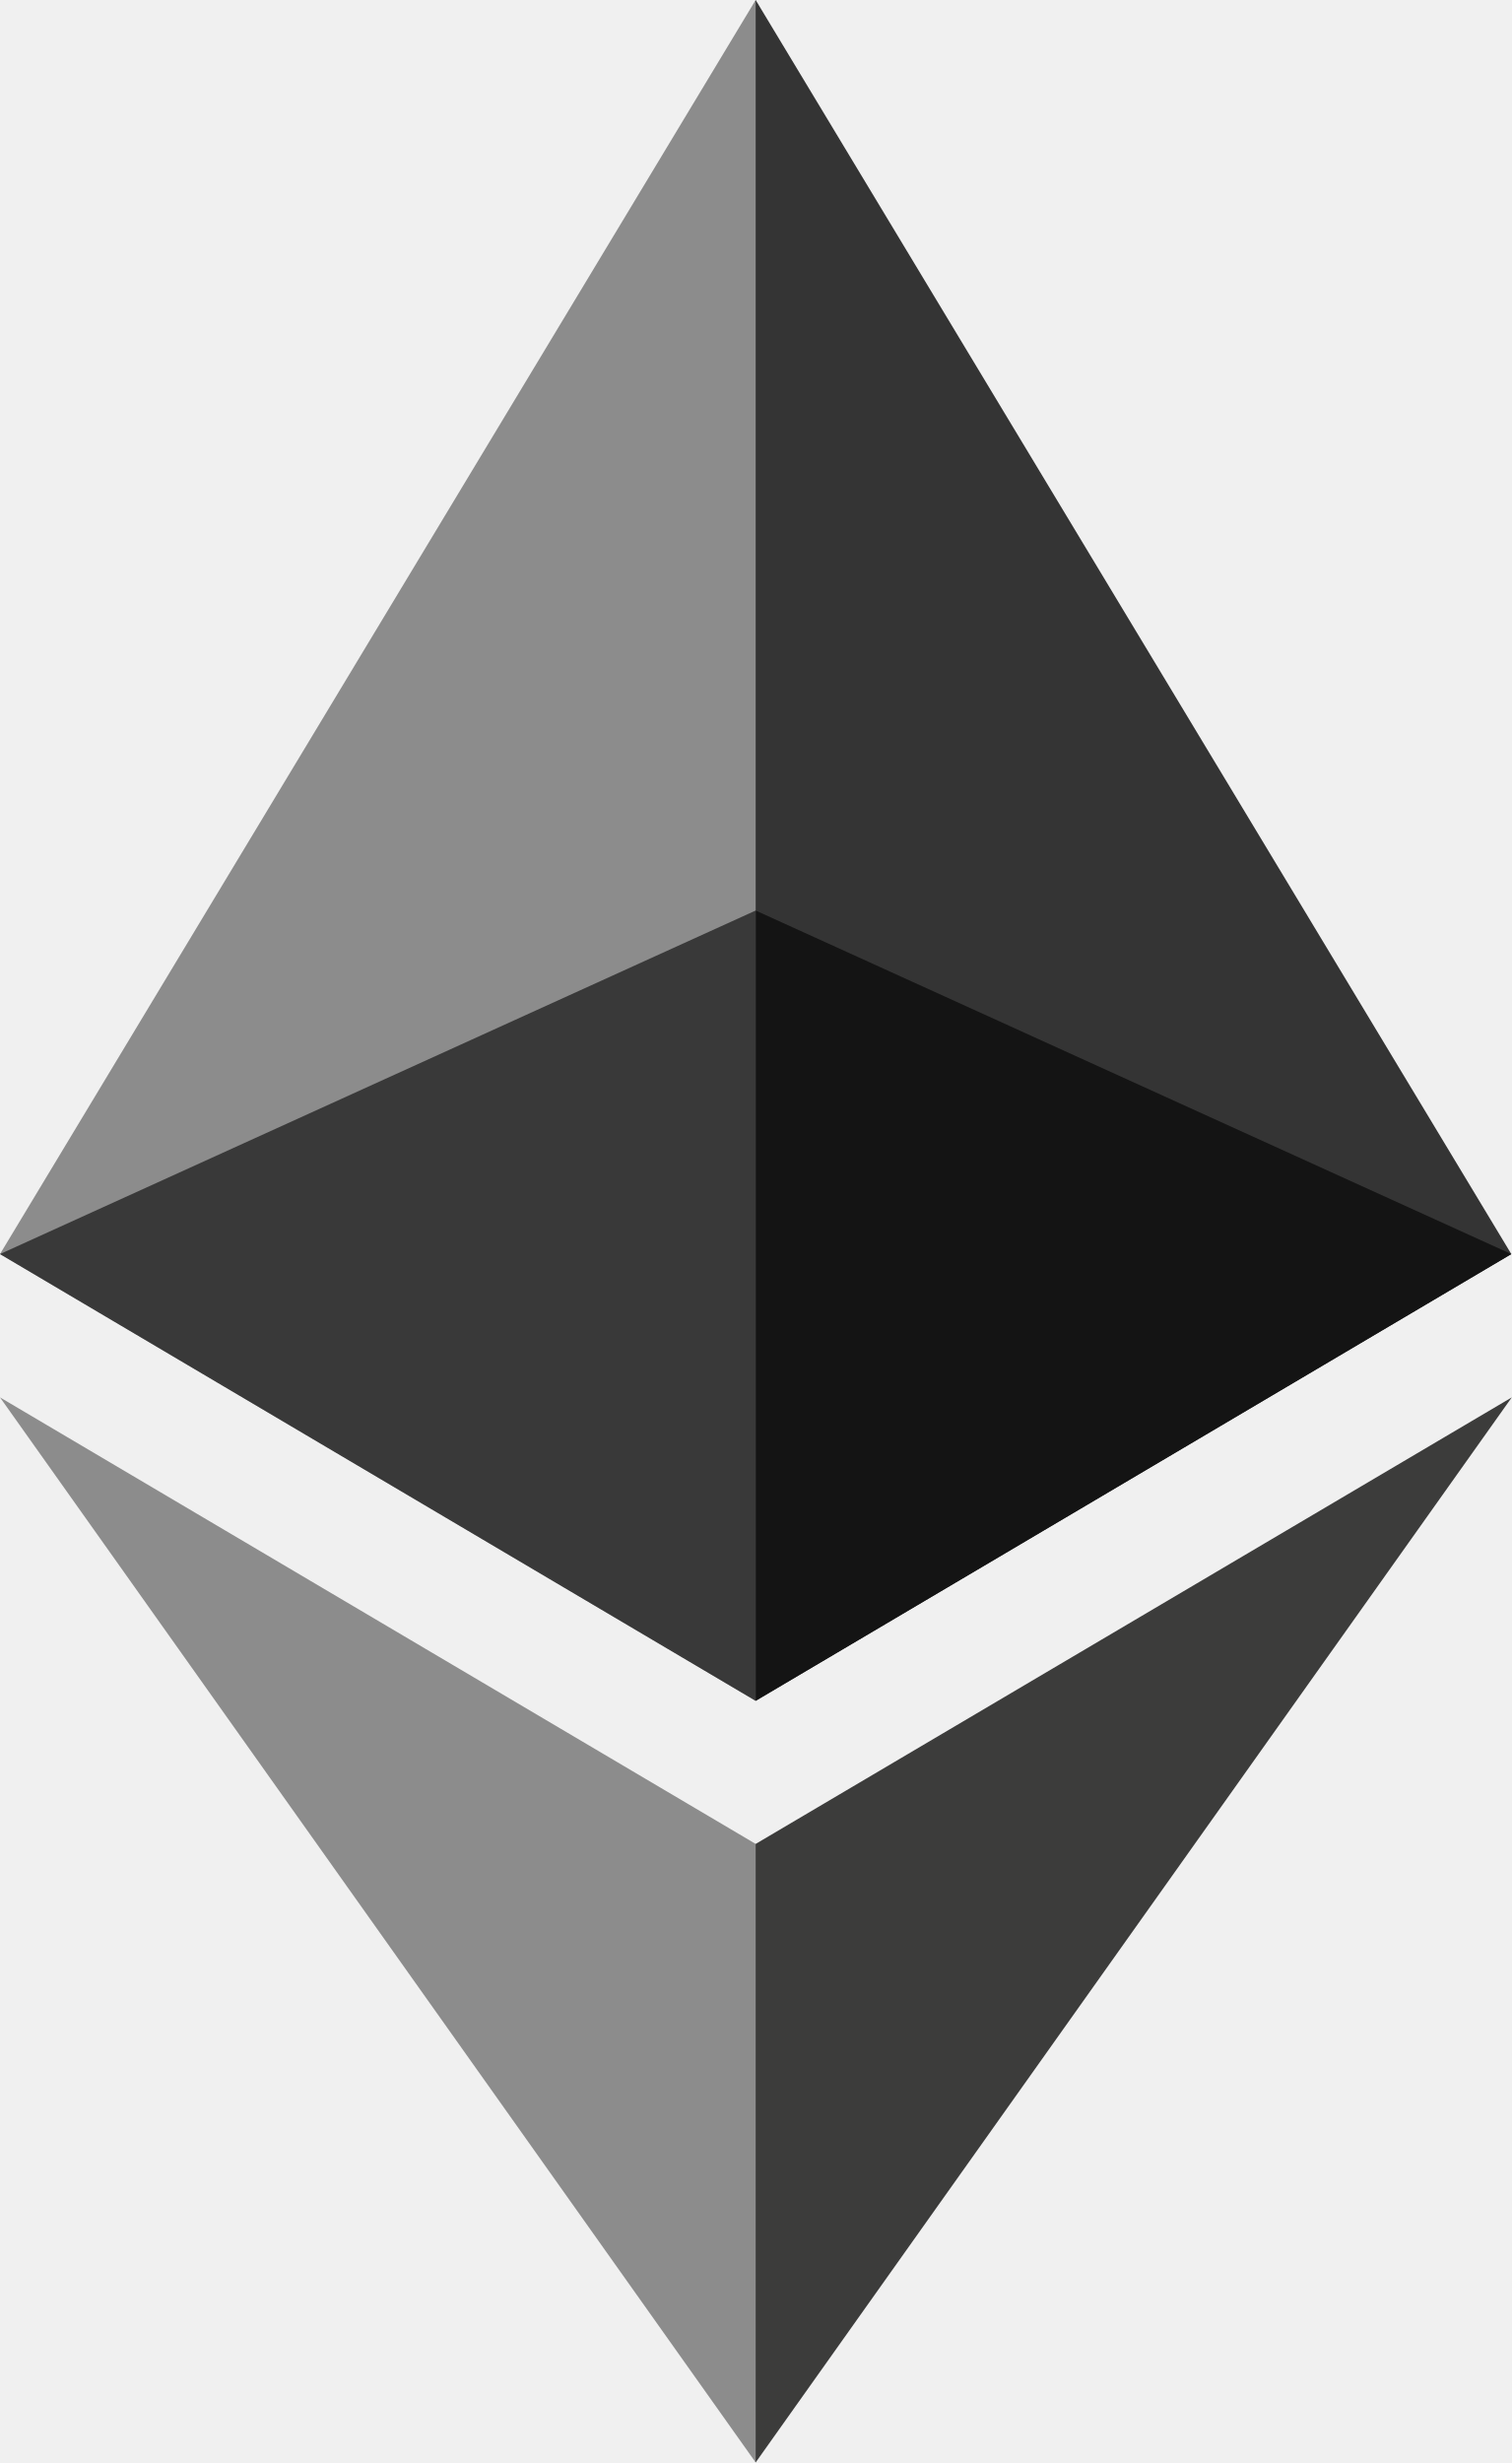
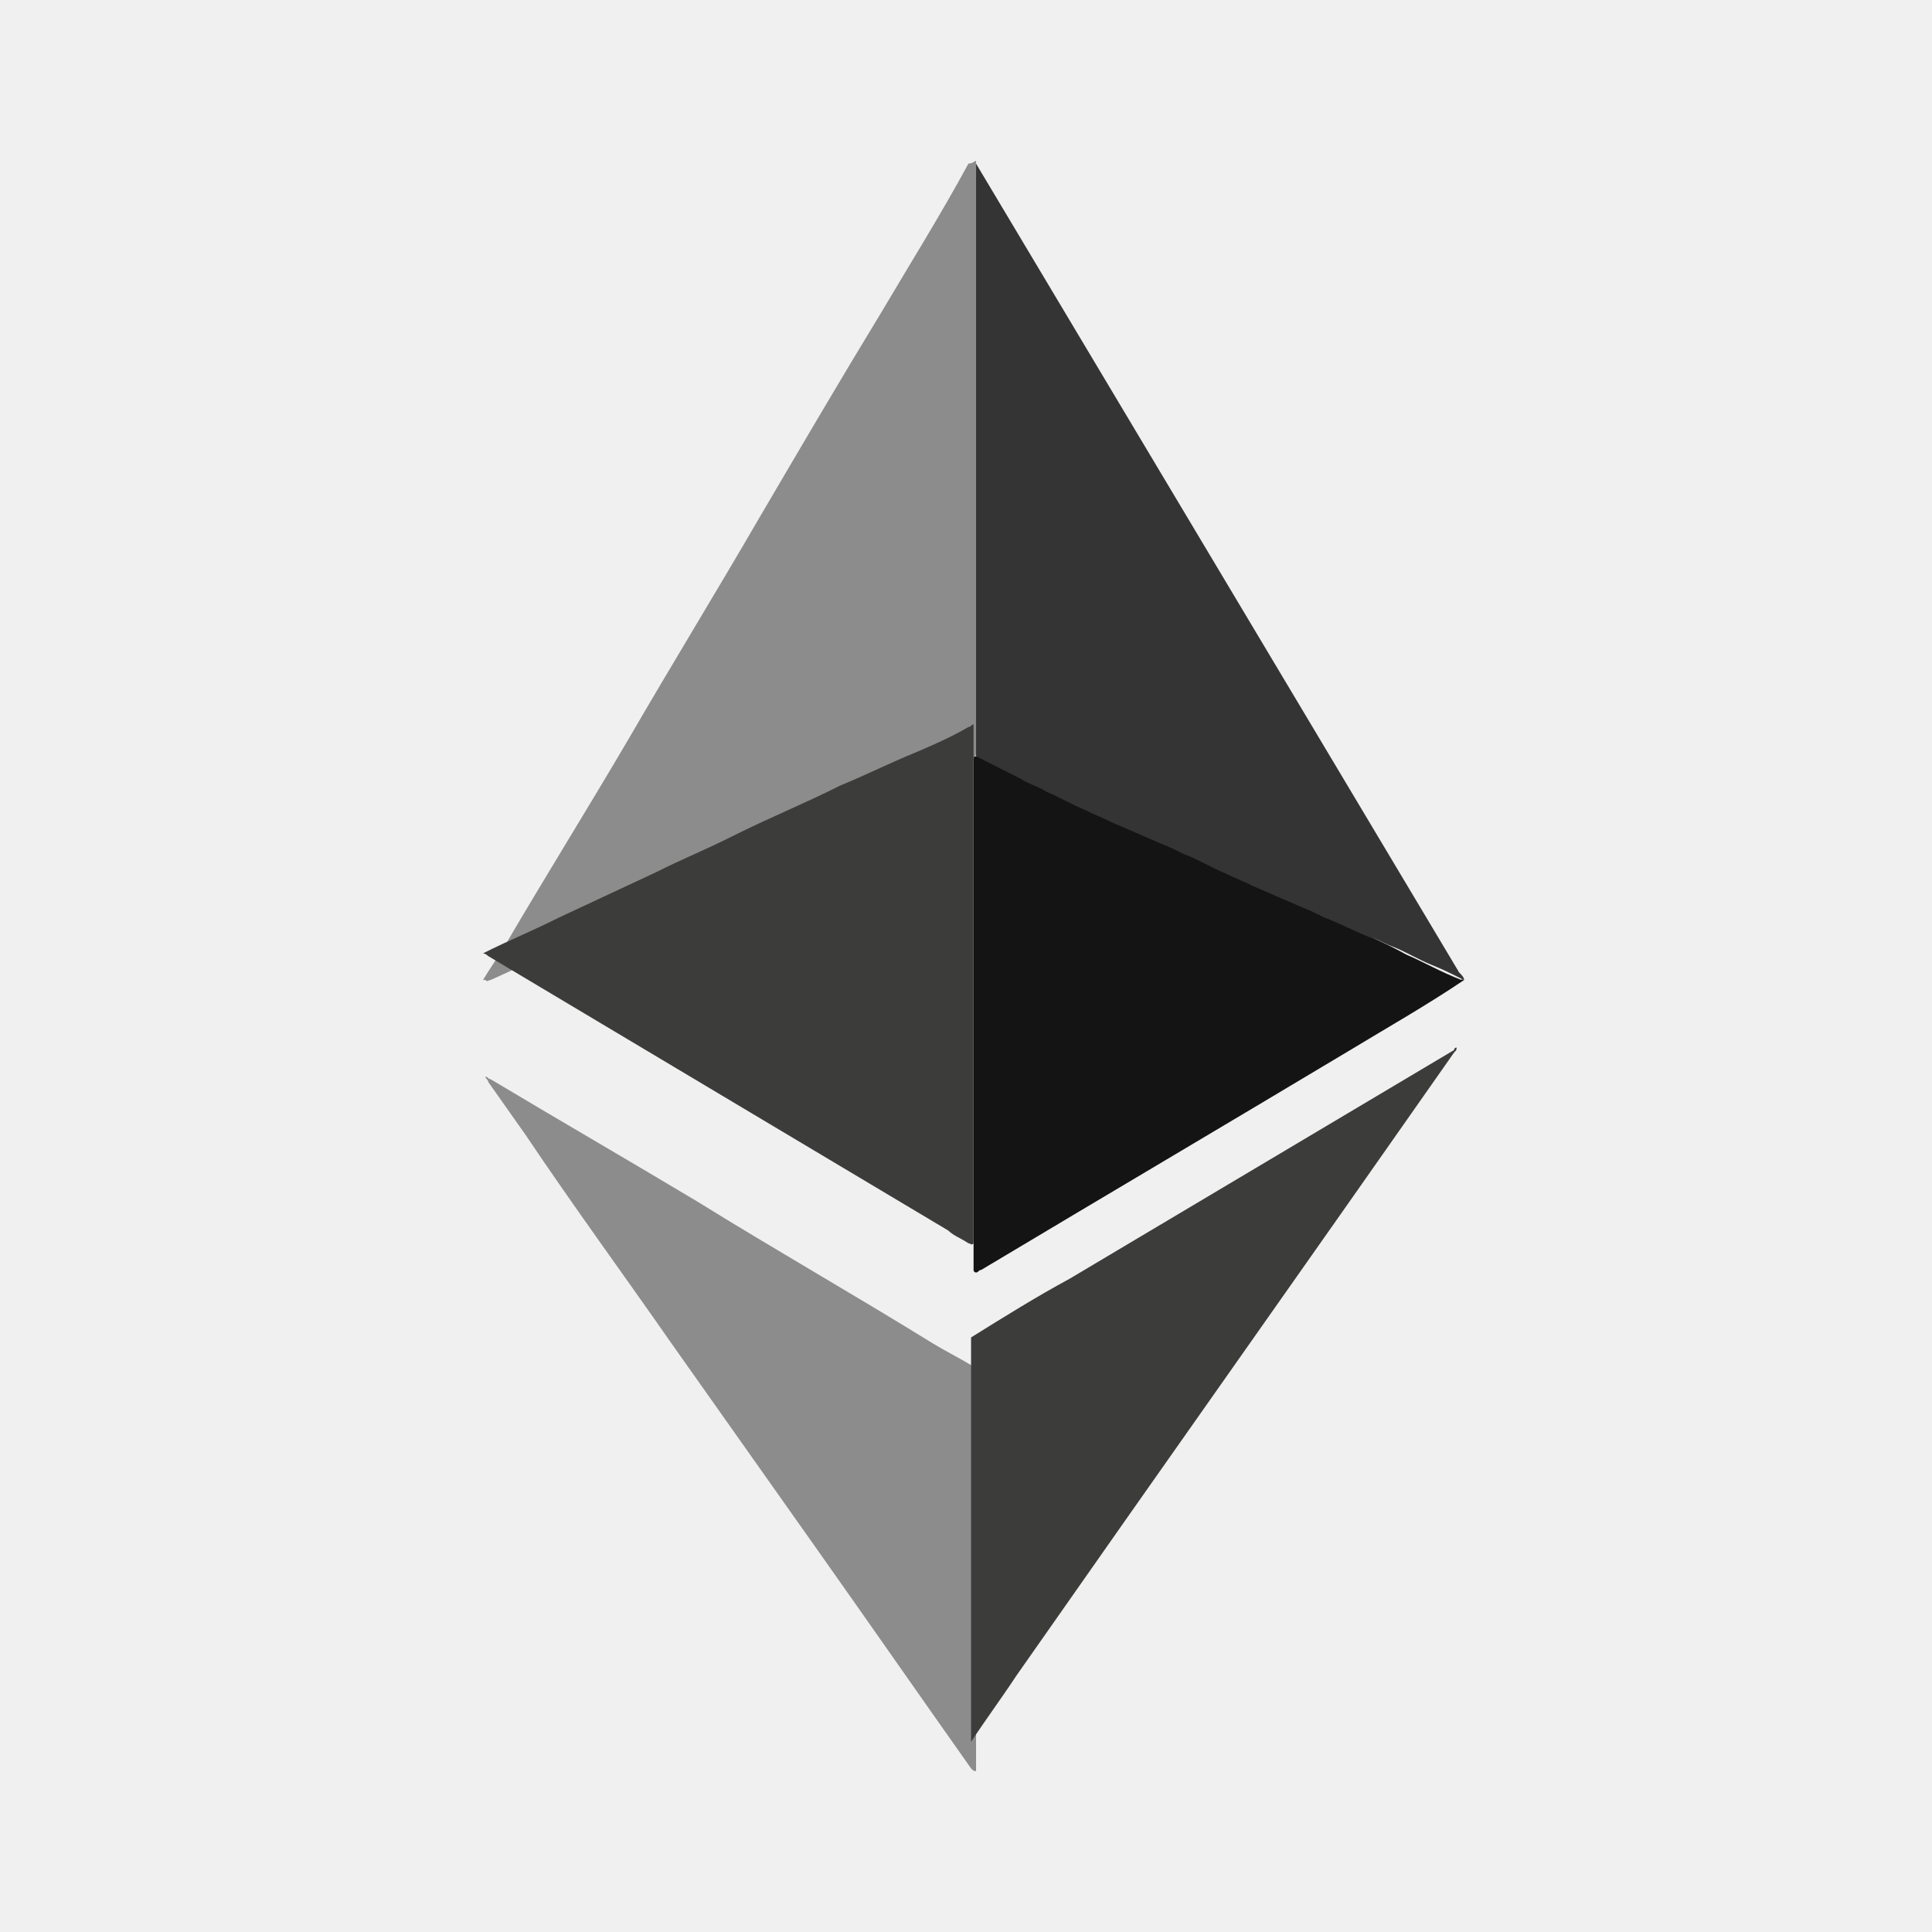
- <svg xmlns="http://www.w3.org/2000/svg" width="256" height="417" viewBox="0 0 256 417" fill="none">
-   <g clip-path="url(#clip0_4498_832)">
-     <path d="M127.961 0L125.166 9.5V285.168L127.961 287.958L255.923 212.32L127.961 0Z" fill="#343434" />
-     <path d="M127.962 0L0 212.32L127.962 287.959V154.158V0Z" fill="#8C8C8C" />
-     <path d="M127.961 312.187L126.386 314.107V412.306L127.961 416.907L255.999 236.587L127.961 312.187Z" fill="#3C3C3B" />
-     <path d="M127.962 416.905V312.185L0 236.585L127.962 416.905Z" fill="#8C8C8C" />
-     <path d="M127.961 287.958L255.921 212.321L127.961 154.159V287.958Z" fill="#141414" />
-     <path d="M0.001 212.321L127.961 287.958V154.159L0.001 212.321Z" fill="#393939" />
-   </g>
-   <defs>
-     <clipPath id="clip0_4498_832">
-       <rect width="256" height="417" fill="white" />
-     </clipPath>
-   </defs>
+ <svg xmlns="http://www.w3.org/2000/svg" width="24" height="24" viewBox="0 0 24 24" fill="none">
+   <path d="M12.125 2V9.362C12.125 9.393 12.094 9.424 12.063 9.424C11.844 9.52 11.656 9.615 11.438 9.709C11.156 9.835 10.844 9.962 10.563 10.12L9.531 10.593L8.688 10.973L7.656 11.447C7.375 11.574 7.094 11.7 6.781 11.858C6.563 11.952 6.313 12.079 6.094 12.174C6.062 12.174 6.062 12.205 6.031 12.174H6C6.094 12.016 6.188 11.889 6.281 11.732C6.781 10.878 7.313 10.025 7.813 9.172C8.344 8.257 8.906 7.34 9.438 6.423C9.938 5.571 10.438 4.718 10.938 3.897C11.313 3.263 11.688 2.664 12.031 2.031C12.094 2.031 12.094 2 12.125 2C12.125 2 12.094 2 12.125 2Z" fill="#8C8C8C" />
+   <path d="M18.188 12.174C17.719 12.49 17.219 12.774 16.75 13.058C15.219 13.975 13.719 14.86 12.188 15.776C12.156 15.776 12.156 15.807 12.125 15.807C12.094 15.807 12.094 15.776 12.094 15.776V9.424C12.094 9.393 12.125 9.393 12.156 9.393C12.281 9.456 12.406 9.52 12.563 9.582C12.938 9.773 13.344 9.931 13.719 10.12C14.063 10.278 14.375 10.436 14.719 10.562C15.063 10.72 15.375 10.878 15.719 11.036C16 11.163 16.313 11.289 16.594 11.447C16.875 11.574 17.188 11.7 17.469 11.858C17.688 11.952 17.907 12.079 18.157 12.174C18.157 12.142 18.157 12.174 18.188 12.174Z" fill="#141414" />
+   <path d="M12.125 22C12.094 22 12.125 22 12.125 22C12.094 22 12.094 22 12.063 21.968C11.438 21.084 10.844 20.23 10.219 19.345L8.344 16.692C7.75 15.839 7.125 14.986 6.531 14.101L6.063 13.437C6.063 13.406 6.031 13.406 6.031 13.375C6.063 13.375 6.063 13.406 6.094 13.406C6.938 13.911 7.813 14.417 8.656 14.922C9.625 15.523 10.625 16.092 11.594 16.692C11.75 16.786 11.938 16.881 12.094 16.976C12.125 16.976 12.125 17.008 12.125 17.039V22Z" fill="#8C8C8C" />
+   <path d="M6 11.843C6 11.812 6 11.812 6 11.843C6.313 11.685 6.625 11.559 6.938 11.401L8.156 10.832C8.469 10.674 8.781 10.548 9.094 10.39C9.531 10.169 10 9.98 10.438 9.758C10.75 9.631 11.063 9.473 11.375 9.347C11.594 9.253 11.813 9.158 12.031 9.031C12.063 9.031 12.063 9 12.094 9V15.445C12.063 15.477 12.063 15.445 12.031 15.445C11.938 15.382 11.844 15.35 11.781 15.287L6.062 11.875C6.031 11.843 6 11.843 6 11.843ZM18.094 13.013C18.094 13.044 18.094 13.044 18.063 13.075C16.25 15.666 14.438 18.225 12.625 20.817C12.438 21.101 12.25 21.353 12.063 21.638V16.614C12.469 16.361 12.875 16.108 13.282 15.888L18.063 13.044C18.063 13.013 18.094 13.013 18.094 13.013Z" fill="#3C3C3B" />
+   <path d="M12.125 9.393V2.033L18.126 12.08C18.157 12.111 18.188 12.142 18.188 12.175C18.063 12.112 17.938 12.048 17.782 11.985C17.625 11.922 17.469 11.827 17.313 11.764C17.219 11.733 17.125 11.669 17 11.637C16.844 11.575 16.657 11.479 16.5 11.416C16.407 11.384 16.313 11.322 16.219 11.29L15.563 11.006C15.438 10.942 15.344 10.911 15.219 10.848C15.063 10.784 14.907 10.69 14.75 10.626C14.657 10.595 14.563 10.532 14.469 10.5L13.813 10.216C13.688 10.153 13.594 10.121 13.469 10.057C13.313 9.995 13.157 9.899 13 9.836C12.907 9.774 12.782 9.741 12.688 9.679L12.125 9.394V9.393Z" fill="#343434" />
</svg>
